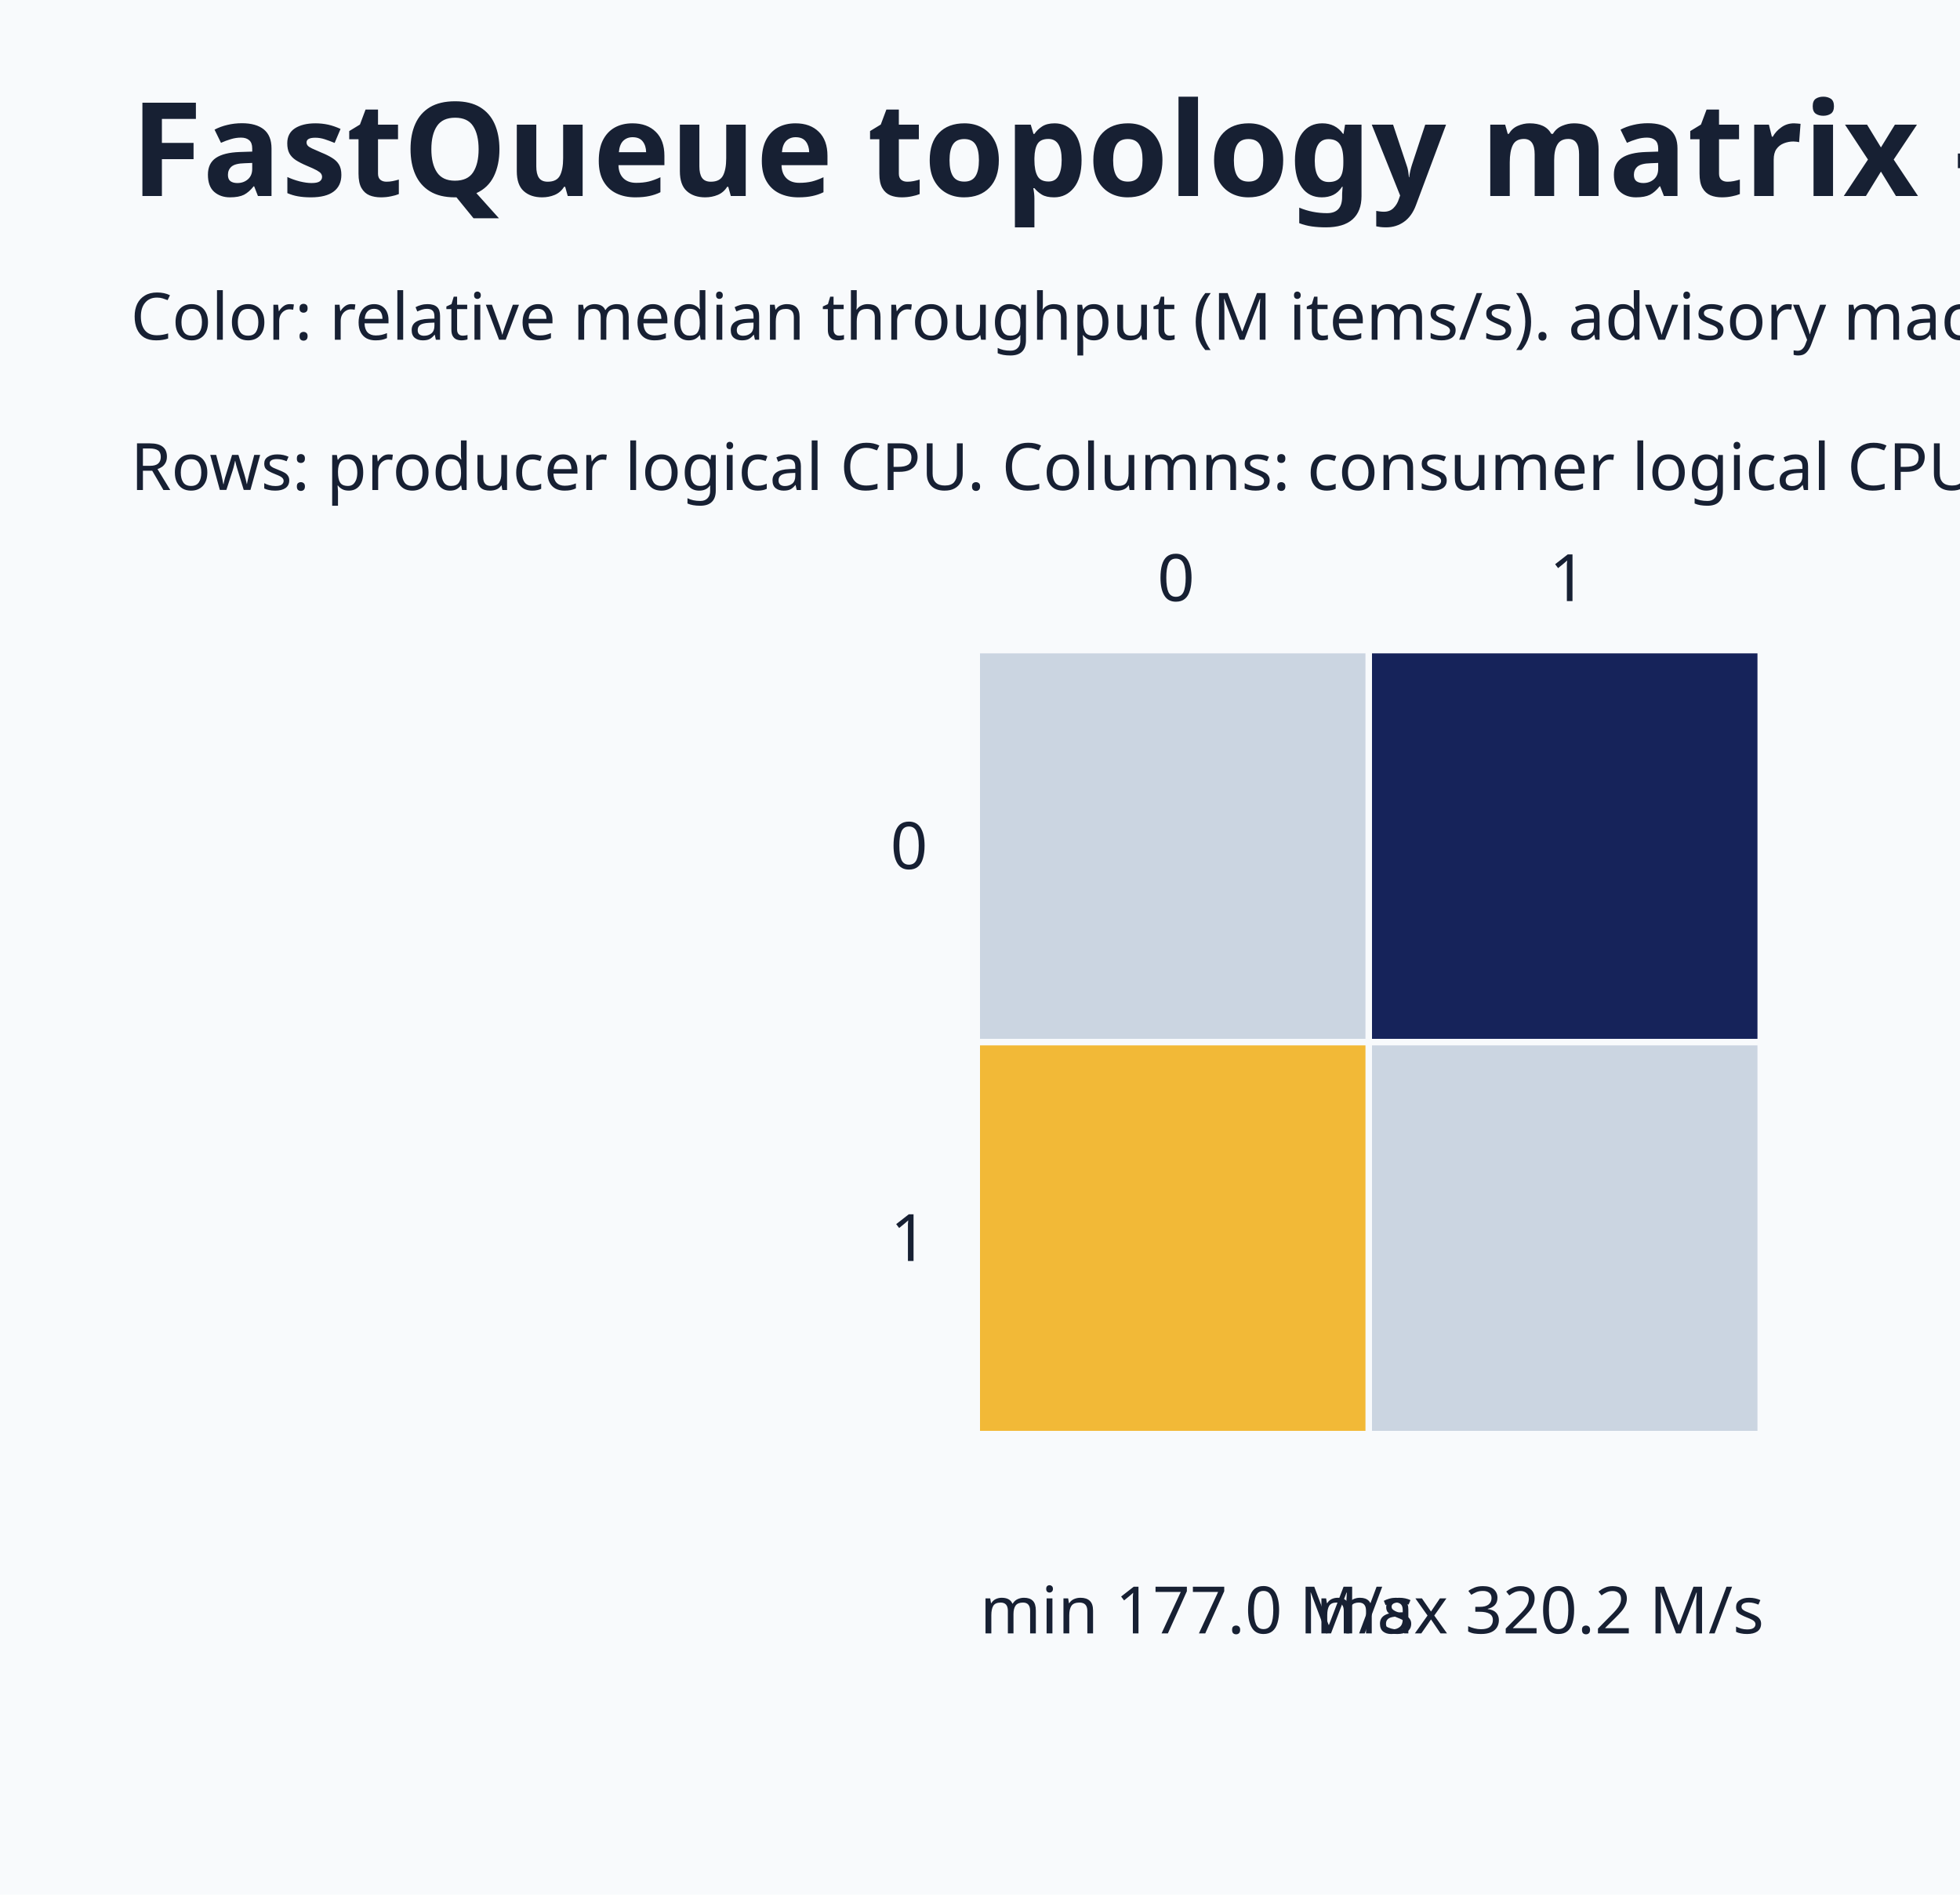
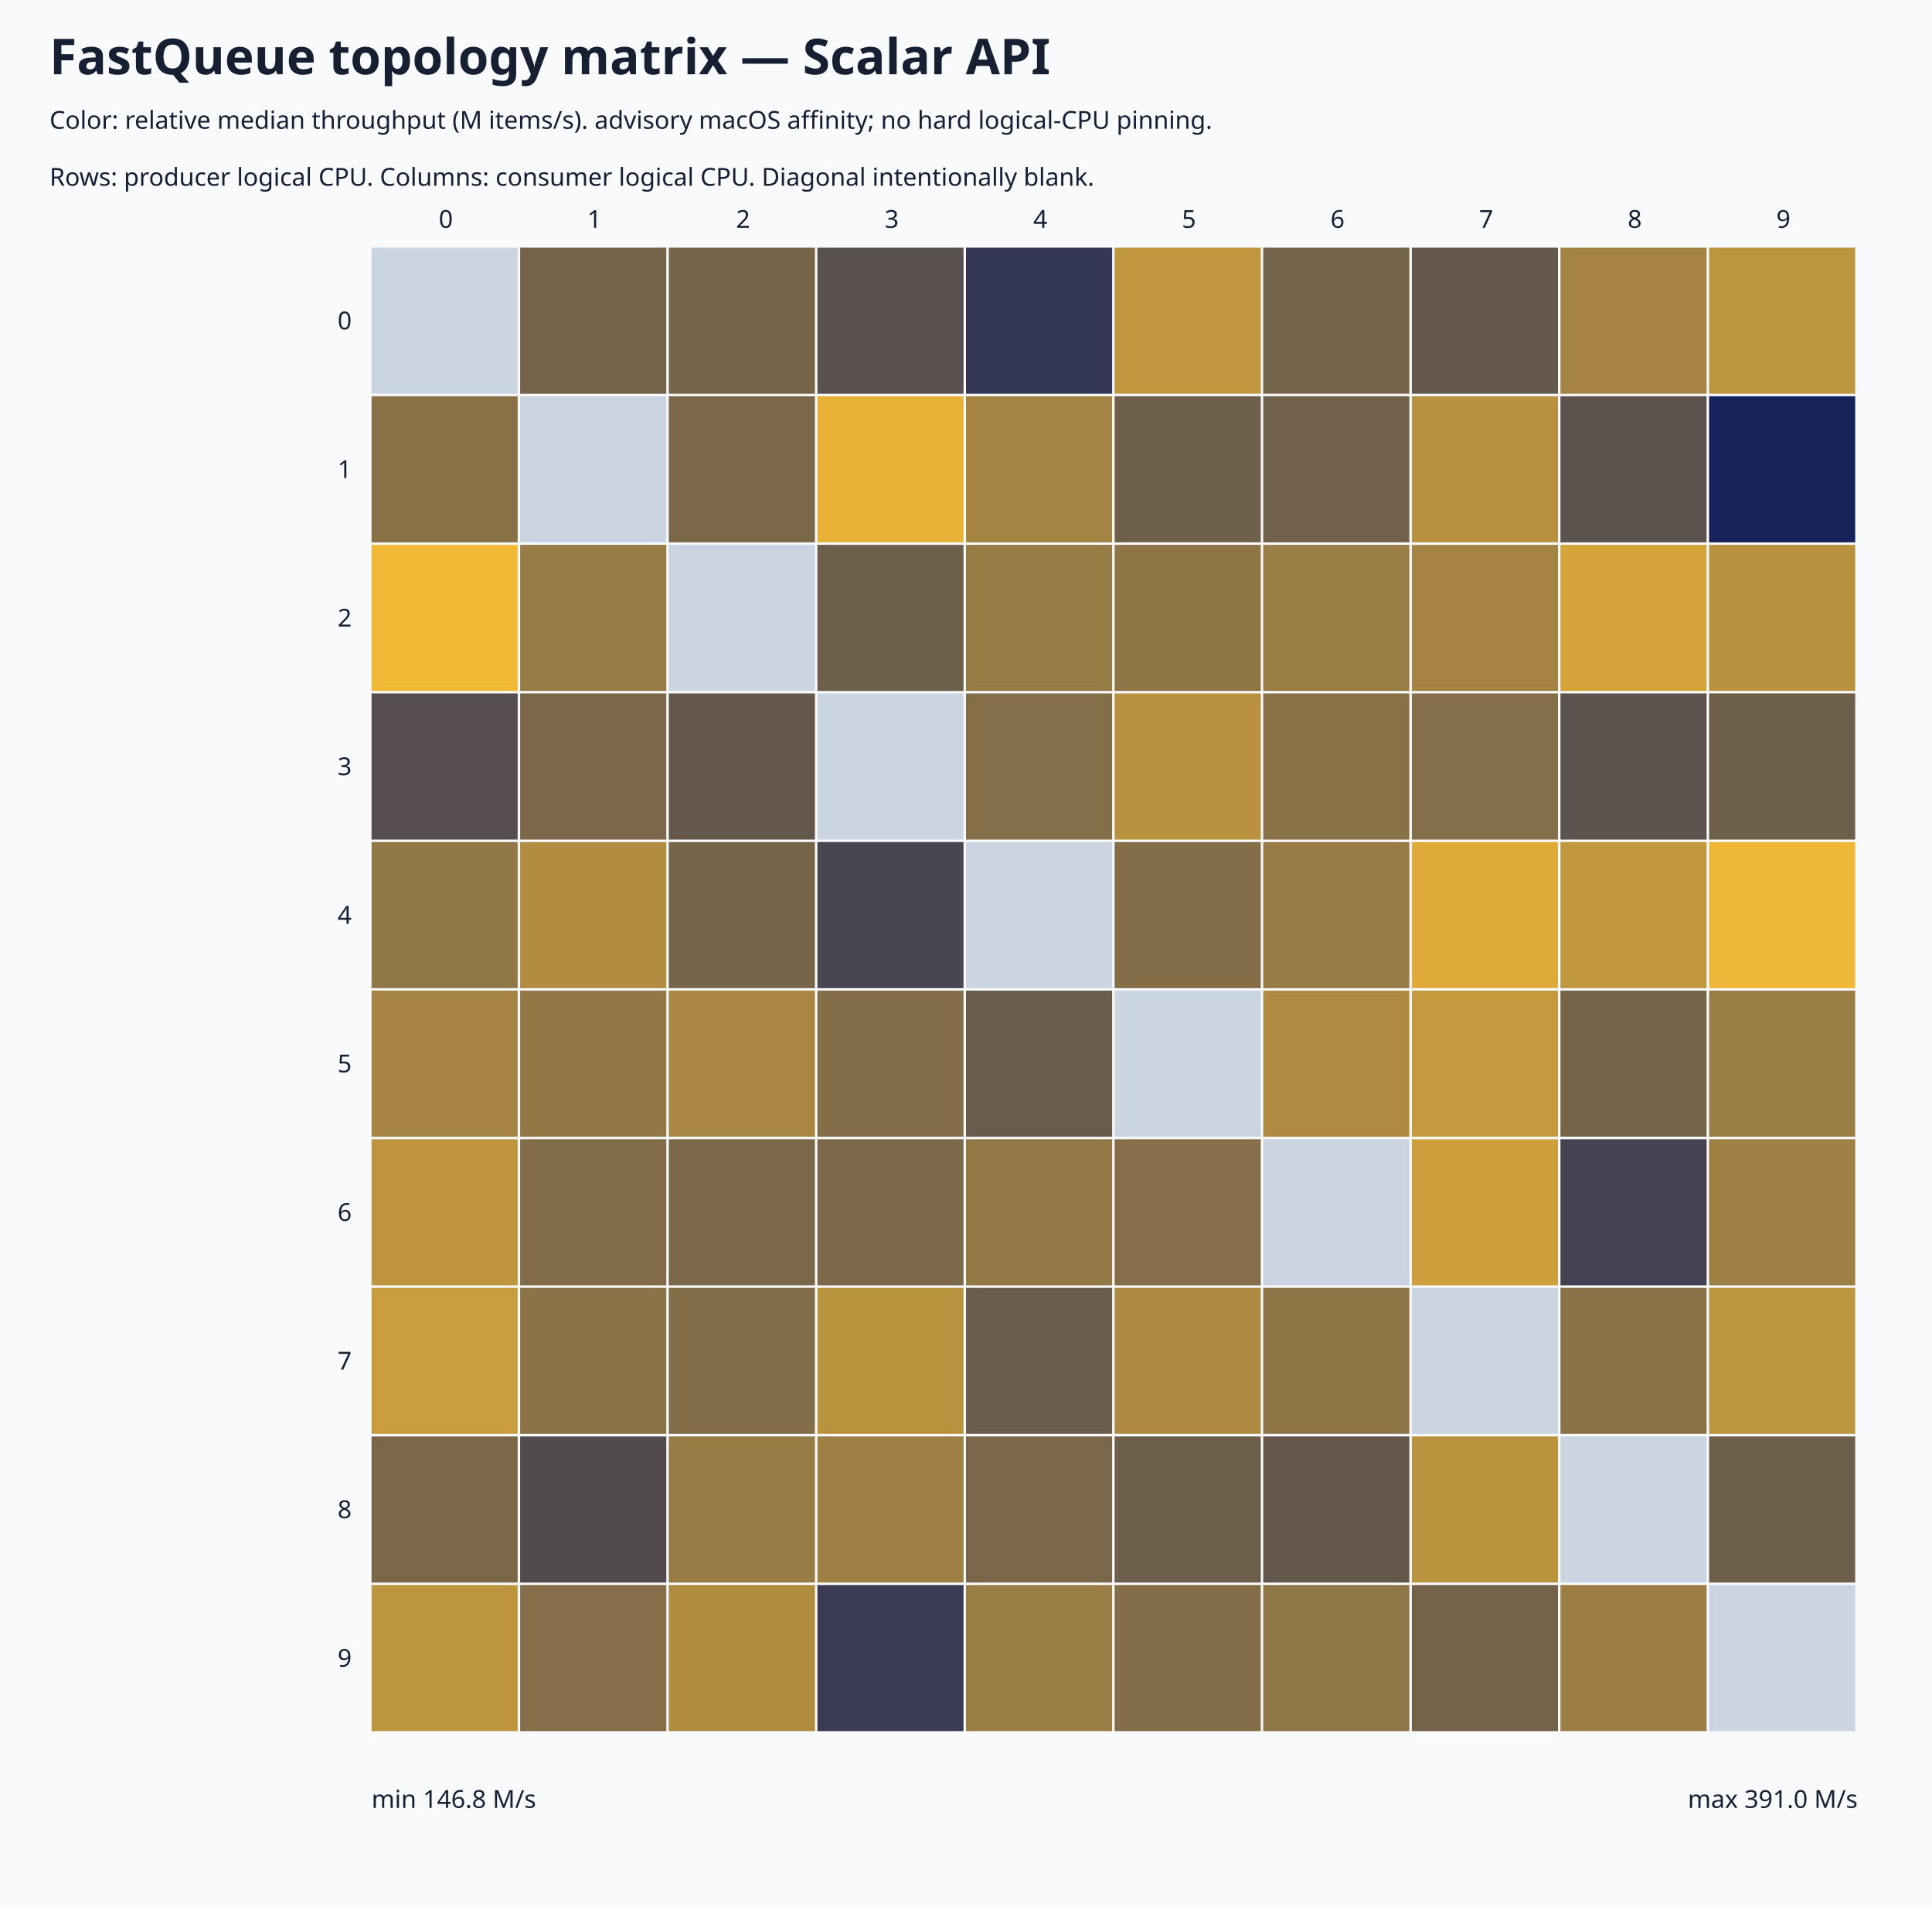
- <svg xmlns="http://www.w3.org/2000/svg" width="300" height="290" viewBox="0 0 300 290">
+ <svg xmlns="http://www.w3.org/2000/svg" width="780" height="770" viewBox="0 0 780 770">
  <style>text{font:12px sans-serif;fill:#172033}.small{font-size:10px}.title{font-size:20px;font-weight:bold}</style>
  <rect width="100%" height="100%" fill="#f8fafc" />
  <text x="20" y="30" class="title">FastQueue topology matrix — Scalar API</text>
  <text x="20" y="52" class="small">Color: relative median throughput (M items/s). advisory macOS affinity; no hard logical-CPU pinning.</text>
  <text x="20" y="75" class="small">Rows: producer logical CPU. Columns: consumer logical CPU. Diagonal intentionally blank.</text>
  <text x="180.0" y="92" text-anchor="middle" class="small">0</text>
  <text x="142" y="133.0" text-anchor="end" class="small">0</text>
  <text x="240.0" y="92" text-anchor="middle" class="small">1</text>
  <text x="142" y="193.0" text-anchor="end" class="small">1</text>
+   <text x="300.0" y="92" text-anchor="middle" class="small">2</text>
+   <text x="142" y="253.0" text-anchor="end" class="small">2</text>
+   <text x="360.0" y="92" text-anchor="middle" class="small">3</text>
+   <text x="142" y="313.0" text-anchor="end" class="small">3</text>
+   <text x="420.0" y="92" text-anchor="middle" class="small">4</text>
+   <text x="142" y="373.0" text-anchor="end" class="small">4</text>
+   <text x="480.0" y="92" text-anchor="middle" class="small">5</text>
+   <text x="142" y="433.0" text-anchor="end" class="small">5</text>
+   <text x="540.0" y="92" text-anchor="middle" class="small">6</text>
+   <text x="142" y="493.0" text-anchor="end" class="small">6</text>
+   <text x="600.0" y="92" text-anchor="middle" class="small">7</text>
+   <text x="142" y="553.0" text-anchor="end" class="small">7</text>
+   <text x="660.0" y="92" text-anchor="middle" class="small">8</text>
+   <text x="142" y="613.0" text-anchor="end" class="small">8</text>
+   <text x="720.0" y="92" text-anchor="middle" class="small">9</text>
+   <text x="142" y="673.0" text-anchor="end" class="small">9</text>
  <rect x="150" y="100" width="59" height="59" fill="#cbd5e1" />
-   <rect x="210" y="100" width="59" height="59" fill="rgb(22,35,90)" />
-   <rect x="150" y="160" width="59" height="59" fill="rgb(242,185,55)" />
+   <rect x="210" y="100" width="59" height="59" fill="rgb(116,99,74)" />
+   <rect x="270" y="100" width="59" height="59" fill="rgb(119,101,74)" />
+   <rect x="330" y="100" width="59" height="59" fill="rgb(89,81,79)" />
+   <rect x="390" y="100" width="59" height="59" fill="rgb(53,56,84)" />
+   <rect x="450" y="100" width="59" height="59" fill="rgb(192,151,62)" />
+   <rect x="510" y="100" width="59" height="59" fill="rgb(116,99,75)" />
+   <rect x="570" y="100" width="59" height="59" fill="rgb(101,89,77)" />
+   <rect x="630" y="100" width="59" height="59" fill="rgb(165,132,67)" />
+   <rect x="690" y="100" width="59" height="59" fill="rgb(190,149,63)" />
+   <rect x="150" y="160" width="59" height="59" fill="rgb(137,113,71)" />
  <rect x="210" y="160" width="59" height="59" fill="#cbd5e1" />
-   <text x="150" y="250" class="small">min 177.0 M/s</text>
-   <text x="270" y="250" text-anchor="end" class="small">max 320.2 M/s</text>
+   <rect x="270" y="160" width="59" height="59" fill="rgb(123,104,73)" />
+   <rect x="330" y="160" width="59" height="59" fill="rgb(232,178,56)" />
+   <rect x="390" y="160" width="59" height="59" fill="rgb(164,132,67)" />
+   <rect x="450" y="160" width="59" height="59" fill="rgb(110,95,75)" />
+   <rect x="510" y="160" width="59" height="59" fill="rgb(113,97,75)" />
+   <rect x="570" y="160" width="59" height="59" fill="rgb(183,144,64)" />
+   <rect x="630" y="160" width="59" height="59" fill="rgb(93,83,78)" />
+   <rect x="690" y="160" width="59" height="59" fill="rgb(22,35,90)" />
+   <rect x="150" y="220" width="59" height="59" fill="rgb(242,185,55)" />
+   <rect x="210" y="220" width="59" height="59" fill="rgb(152,123,69)" />
+   <rect x="270" y="220" width="59" height="59" fill="#cbd5e1" />
+   <rect x="330" y="220" width="59" height="59" fill="rgb(110,95,75)" />
+   <rect x="390" y="220" width="59" height="59" fill="rgb(151,123,69)" />
+   <rect x="450" y="220" width="59" height="59" fill="rgb(142,117,70)" />
+   <rect x="510" y="220" width="59" height="59" fill="rgb(154,125,68)" />
+   <rect x="570" y="220" width="59" height="59" fill="rgb(165,132,67)" />
+   <rect x="630" y="220" width="59" height="59" fill="rgb(213,165,59)" />
+   <rect x="690" y="220" width="59" height="59" fill="rgb(186,146,63)" />
+   <rect x="150" y="280" width="59" height="59" fill="rgb(87,79,79)" />
+   <rect x="210" y="280" width="59" height="59" fill="rgb(124,104,73)" />
+   <rect x="270" y="280" width="59" height="59" fill="rgb(100,88,77)" />
+   <rect x="330" y="280" width="59" height="59" fill="#cbd5e1" />
+   <rect x="390" y="280" width="59" height="59" fill="rgb(133,111,72)" />
+   <rect x="450" y="280" width="59" height="59" fill="rgb(186,146,63)" />
+   <rect x="510" y="280" width="59" height="59" fill="rgb(137,113,71)" />
+   <rect x="570" y="280" width="59" height="59" fill="rgb(133,111,72)" />
+   <rect x="630" y="280" width="59" height="59" fill="rgb(93,83,78)" />
+   <rect x="690" y="280" width="59" height="59" fill="rgb(110,95,75)" />
+   <rect x="150" y="340" width="59" height="59" fill="rgb(146,120,70)" />
+   <rect x="210" y="340" width="59" height="59" fill="rgb(178,141,65)" />
+   <rect x="270" y="340" width="59" height="59" fill="rgb(119,101,74)" />
+   <rect x="330" y="340" width="59" height="59" fill="rgb(73,69,81)" />
+   <rect x="390" y="340" width="59" height="59" fill="#cbd5e1" />
+   <rect x="450" y="340" width="59" height="59" fill="rgb(132,110,72)" />
+   <rect x="510" y="340" width="59" height="59" fill="rgb(153,124,69)" />
+   <rect x="570" y="340" width="59" height="59" fill="rgb(222,171,58)" />
+   <rect x="630" y="340" width="59" height="59" fill="rgb(194,152,62)" />
+   <rect x="690" y="340" width="59" height="59" fill="rgb(239,183,55)" />
+   <rect x="150" y="400" width="59" height="59" fill="rgb(165,132,67)" />
+   <rect x="210" y="400" width="59" height="59" fill="rgb(147,120,69)" />
+   <rect x="270" y="400" width="59" height="59" fill="rgb(168,135,66)" />
+   <rect x="330" y="400" width="59" height="59" fill="rgb(132,110,72)" />
+   <rect x="390" y="400" width="59" height="59" fill="rgb(106,92,76)" />
+   <rect x="450" y="400" width="59" height="59" fill="#cbd5e1" />
+   <rect x="510" y="400" width="59" height="59" fill="rgb(174,139,65)" />
+   <rect x="570" y="400" width="59" height="59" fill="rgb(197,154,62)" />
+   <rect x="630" y="400" width="59" height="59" fill="rgb(119,101,74)" />
+   <rect x="690" y="400" width="59" height="59" fill="rgb(154,125,68)" />
+   <rect x="150" y="460" width="59" height="59" fill="rgb(191,150,63)" />
+   <rect x="210" y="460" width="59" height="59" fill="rgb(131,109,72)" />
+   <rect x="270" y="460" width="59" height="59" fill="rgb(122,103,74)" />
+   <rect x="330" y="460" width="59" height="59" fill="rgb(125,105,73)" />
+   <rect x="390" y="460" width="59" height="59" fill="rgb(148,120,69)" />
+   <rect x="450" y="460" width="59" height="59" fill="rgb(134,111,72)" />
+   <rect x="510" y="460" width="59" height="59" fill="#cbd5e1" />
+   <rect x="570" y="460" width="59" height="59" fill="rgb(204,159,60)" />
+   <rect x="630" y="460" width="59" height="59" fill="rgb(68,66,82)" />
+   <rect x="690" y="460" width="59" height="59" fill="rgb(159,128,68)" />
+   <rect x="150" y="520" width="59" height="59" fill="rgb(201,157,61)" />
+   <rect x="210" y="520" width="59" height="59" fill="rgb(139,115,71)" />
+   <rect x="270" y="520" width="59" height="59" fill="rgb(132,110,72)" />
+   <rect x="330" y="520" width="59" height="59" fill="rgb(186,147,63)" />
+   <rect x="390" y="520" width="59" height="59" fill="rgb(107,93,76)" />
+   <rect x="450" y="520" width="59" height="59" fill="rgb(173,137,65)" />
+   <rect x="510" y="520" width="59" height="59" fill="rgb(143,117,70)" />
+   <rect x="570" y="520" width="59" height="59" fill="#cbd5e1" />
+   <rect x="630" y="520" width="59" height="59" fill="rgb(138,114,71)" />
+   <rect x="690" y="520" width="59" height="59" fill="rgb(189,149,63)" />
+   <rect x="150" y="580" width="59" height="59" fill="rgb(122,103,73)" />
+   <rect x="210" y="580" width="59" height="59" fill="rgb(81,75,80)" />
+   <rect x="270" y="580" width="59" height="59" fill="rgb(152,124,69)" />
+   <rect x="330" y="580" width="59" height="59" fill="rgb(158,127,68)" />
+   <rect x="390" y="580" width="59" height="59" fill="rgb(122,103,73)" />
+   <rect x="450" y="580" width="59" height="59" fill="rgb(109,94,76)" />
+   <rect x="510" y="580" width="59" height="59" fill="rgb(100,88,77)" />
+   <rect x="570" y="580" width="59" height="59" fill="rgb(186,147,63)" />
+   <rect x="630" y="580" width="59" height="59" fill="#cbd5e1" />
+   <rect x="690" y="580" width="59" height="59" fill="rgb(110,95,75)" />
+   <rect x="150" y="640" width="59" height="59" fill="rgb(189,149,63)" />
+   <rect x="210" y="640" width="59" height="59" fill="rgb(134,111,72)" />
+   <rect x="270" y="640" width="59" height="59" fill="rgb(176,140,65)" />
+   <rect x="330" y="640" width="59" height="59" fill="rgb(59,60,84)" />
+   <rect x="390" y="640" width="59" height="59" fill="rgb(154,125,68)" />
+   <rect x="450" y="640" width="59" height="59" fill="rgb(132,110,72)" />
+   <rect x="510" y="640" width="59" height="59" fill="rgb(143,118,70)" />
+   <rect x="570" y="640" width="59" height="59" fill="rgb(116,99,74)" />
+   <rect x="630" y="640" width="59" height="59" fill="rgb(156,126,68)" />
+   <rect x="690" y="640" width="59" height="59" fill="#cbd5e1" />
+   <text x="150" y="730" class="small">min 146.8 M/s</text>
+   <text x="750" y="730" text-anchor="end" class="small">max 391.0 M/s</text>
</svg>
